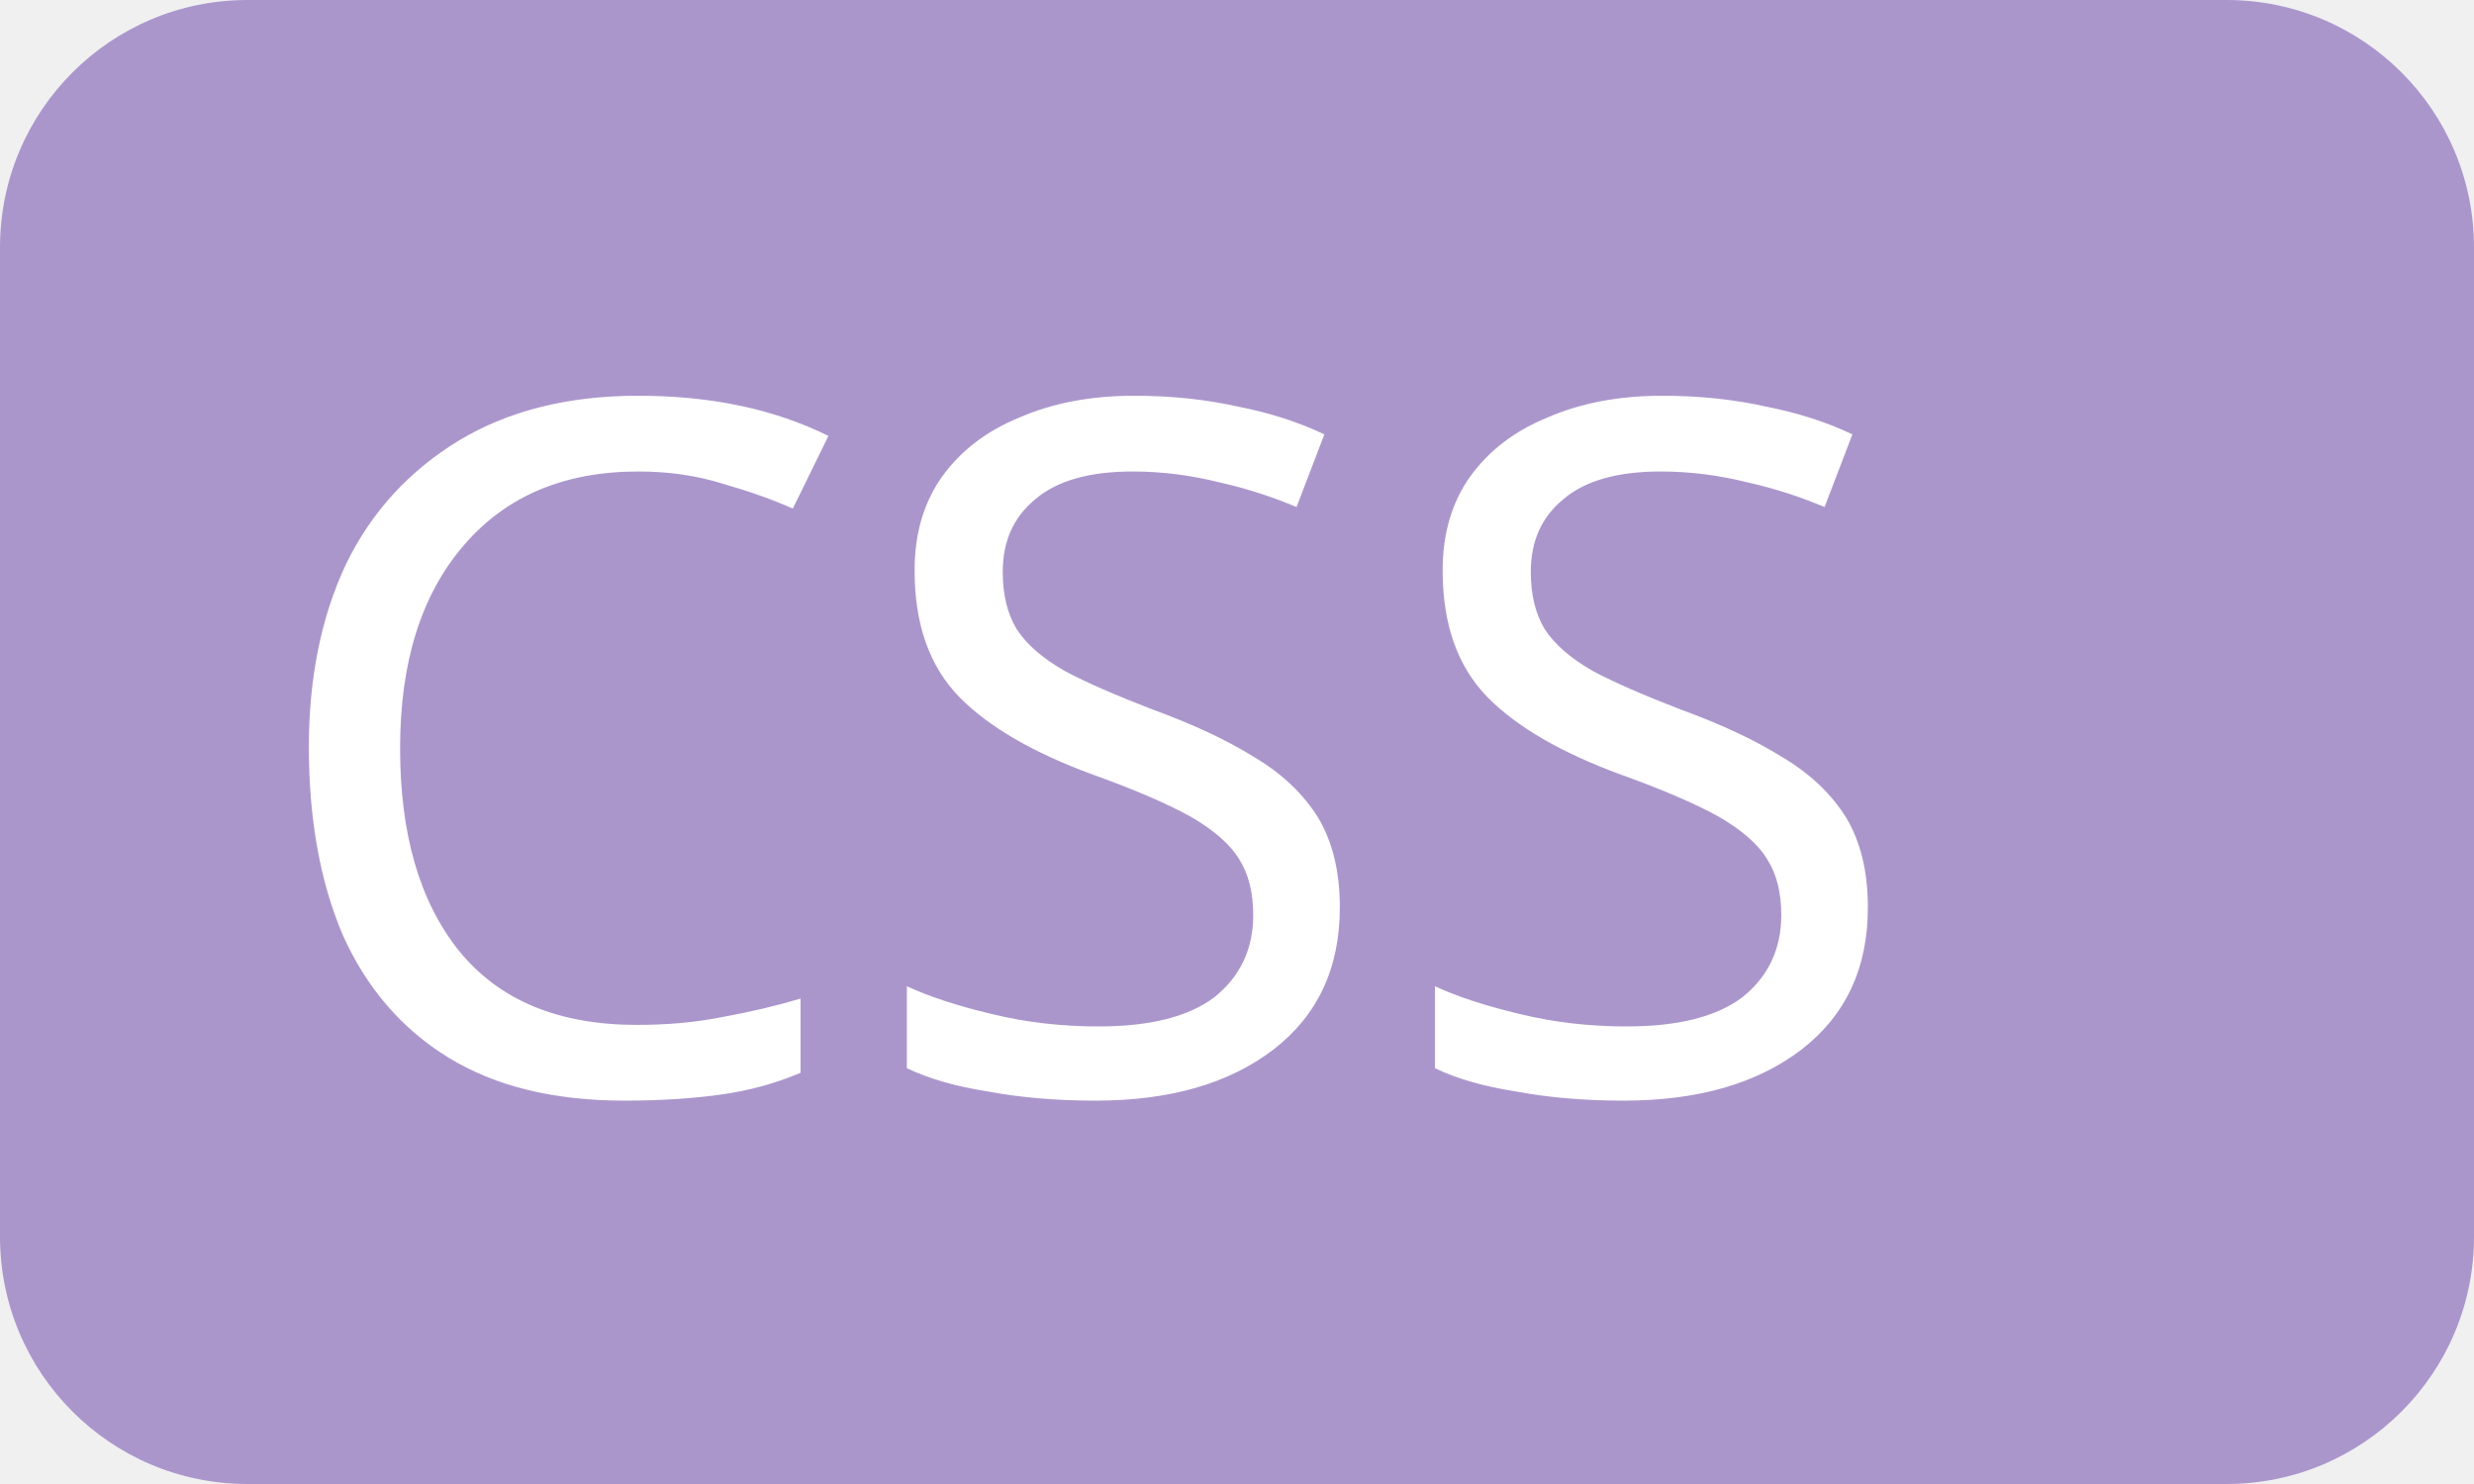
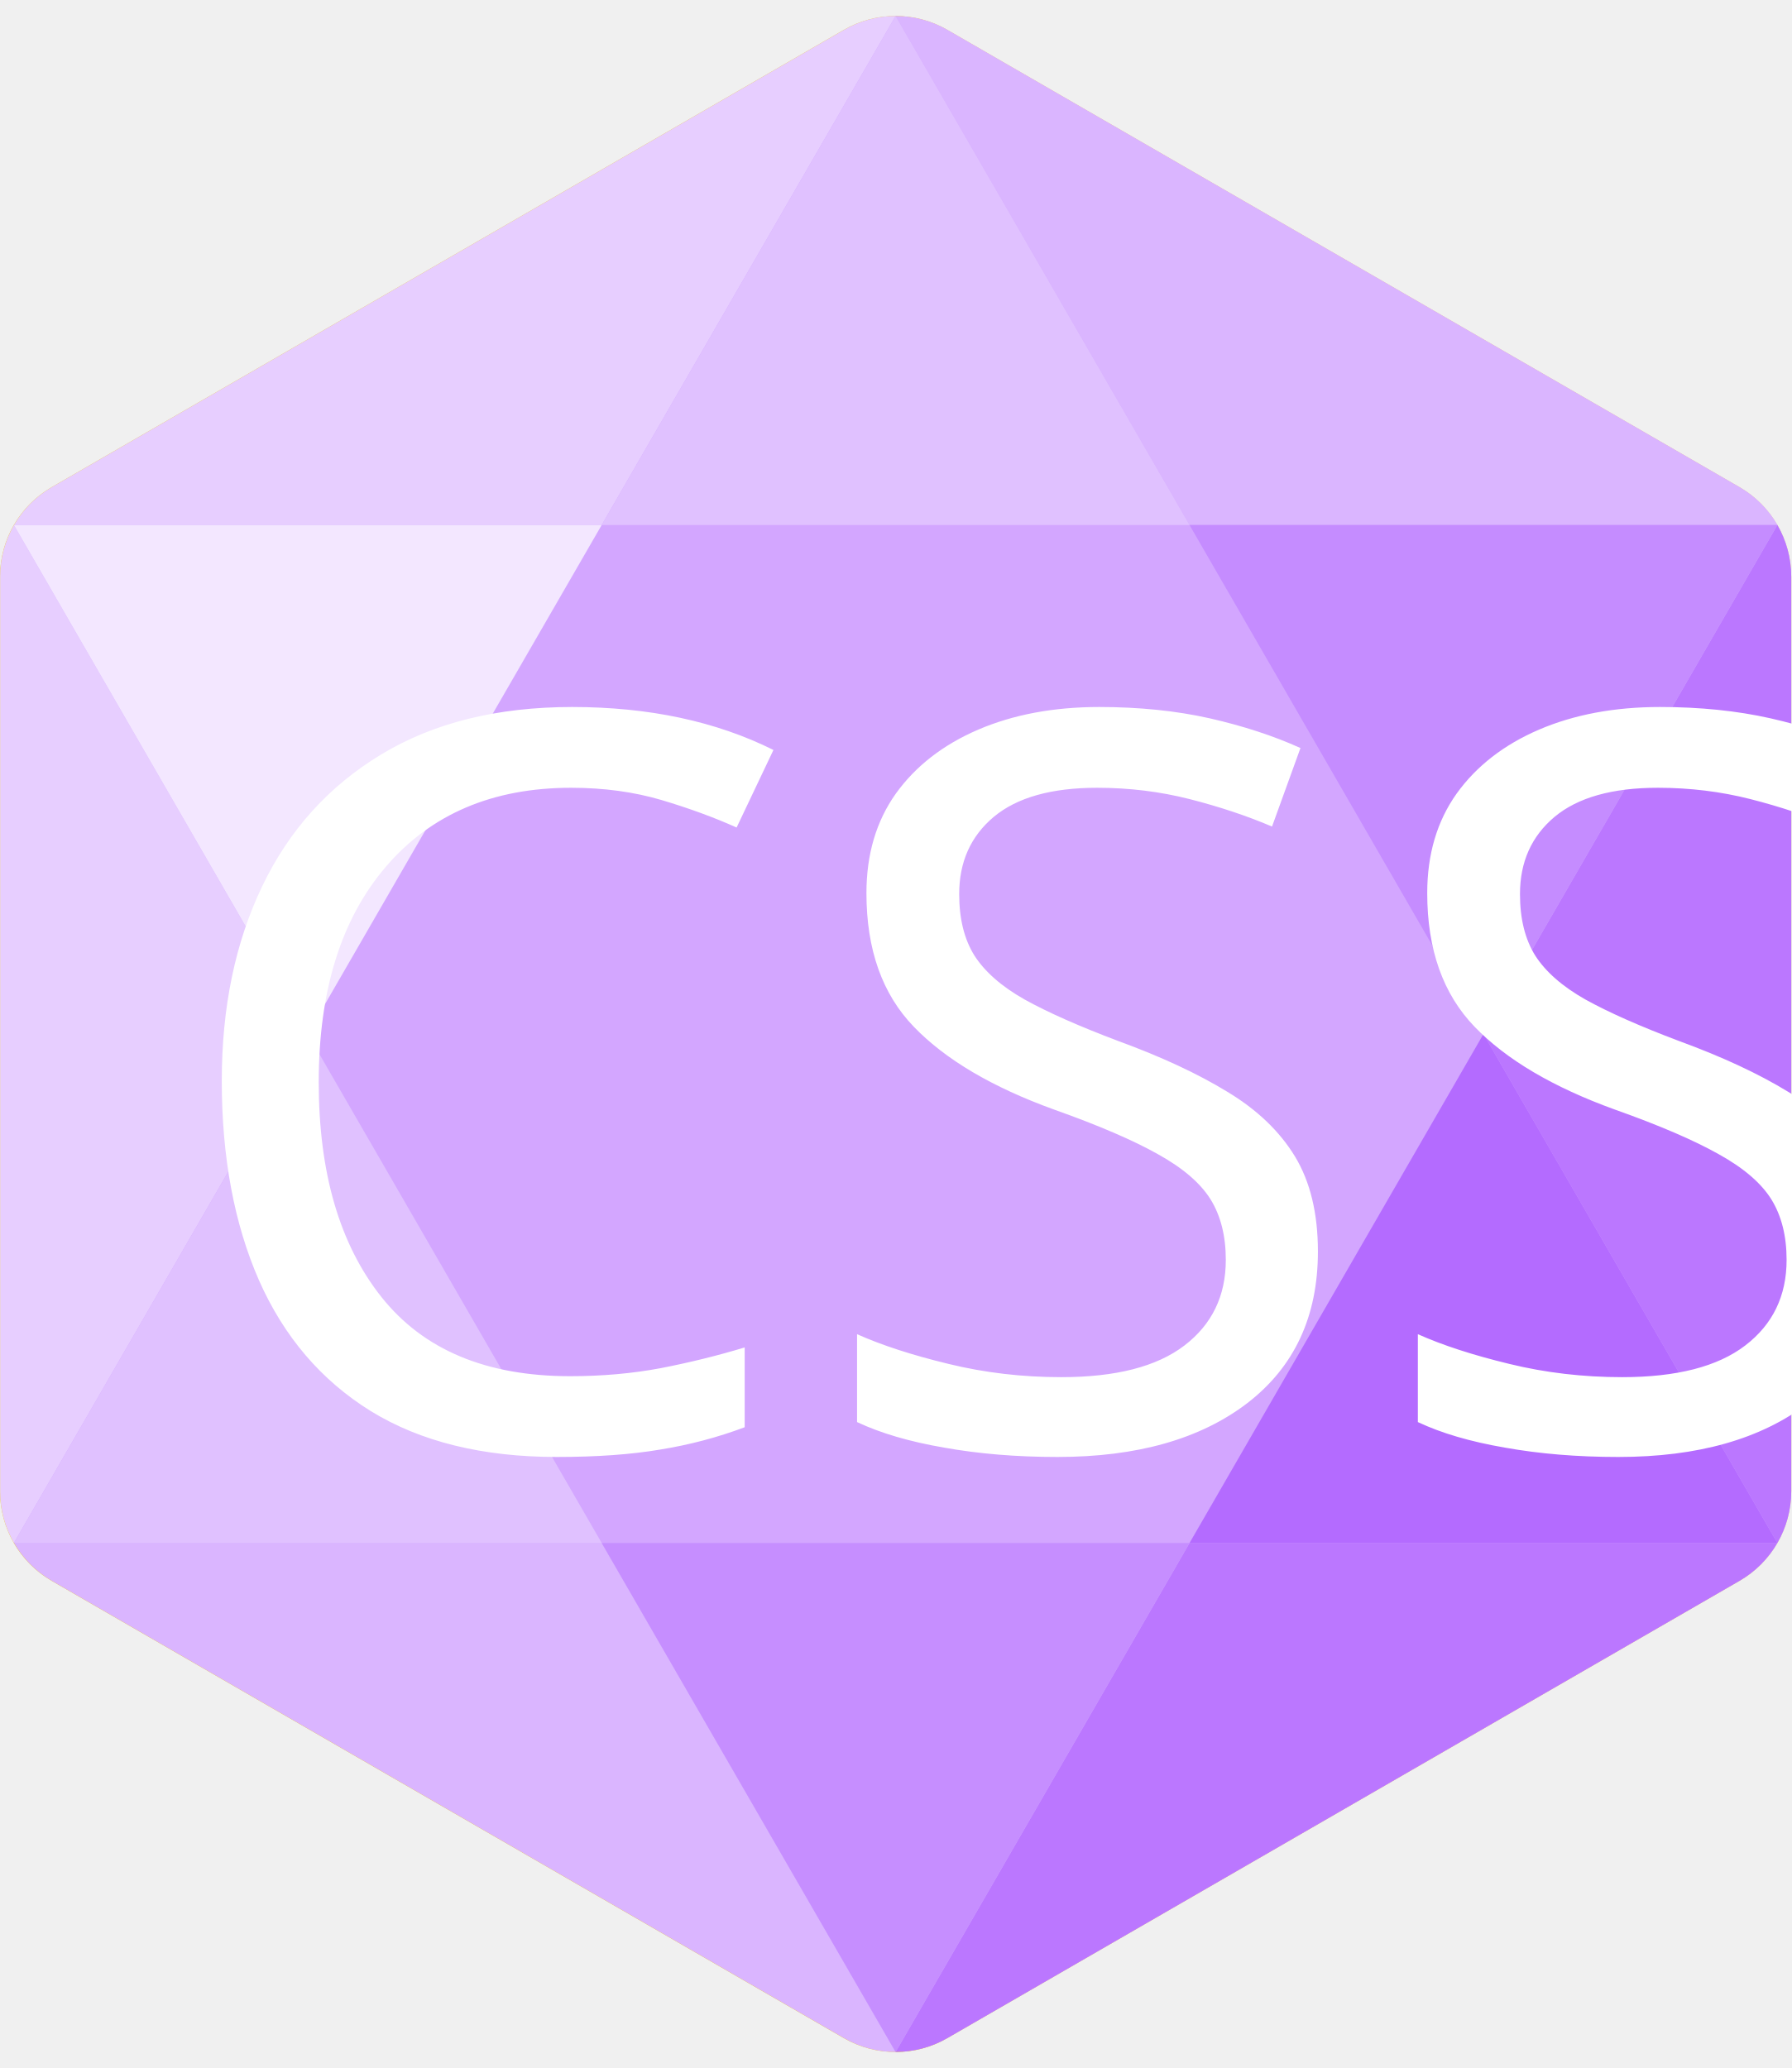
- <svg xmlns="http://www.w3.org/2000/svg" width="25mm" height="15mm" viewBox="0 0 25 15" version="1.1" id="svg8">
+ <svg xmlns="http://www.w3.org/2000/svg" width="86.603mm" height="100mm" viewBox="0 0 86.603 100" version="1.1" id="svg8">
  <defs id="defs2" />
-   <g id="layer1">
-     <rect style="fill:#ab96cc;fill-opacity:1;stroke:none;stroke-width:5;stroke-linejoin:bevel;stroke-miterlimit:4;stroke-dasharray:none" id="rect10" width="25" height="15" x="0" y="-2.7755576e-17" ry="2.5" rx="2.5" />
-     <text xml:space="preserve" style="font-style:normal;font-variant:normal;font-weight:normal;font-stretch:normal;font-size:9.713px;line-height:1.25;font-family:sans-serif;-inkscape-font-specification:sans-serif;letter-spacing:0px;word-spacing:0px;writing-mode:lr-tb;fill:#ffffff;fill-opacity:1;stroke-width:0.265" x="2.529" y="11.031" id="text837">
-       <tspan id="tspan835" x="2.529" y="11.031" style="font-style:normal;font-variant:normal;font-weight:normal;font-stretch:normal;font-size:9.713px;font-family:sans-serif;-inkscape-font-specification:sans-serif;writing-mode:lr-tb;fill:#ffffff;fill-opacity:1;stroke-width:0.265">CSS</tspan>
+   <g id="layer1" style="mix-blend-mode:normal">
+     <path style="color:#000000;font-style:normal;font-variant:normal;font-weight:normal;font-stretch:normal;font-size:medium;line-height:normal;font-family:sans-serif;font-variant-ligatures:normal;font-variant-position:normal;font-variant-caps:normal;font-variant-numeric:normal;font-variant-alternates:normal;font-variant-east-asian:normal;font-feature-settings:normal;font-variation-settings:normal;text-indent:0;text-align:start;text-decoration:none;text-decoration-line:none;text-decoration-style:solid;text-decoration-color:#000000;letter-spacing:normal;word-spacing:normal;text-transform:none;writing-mode:lr-tb;direction:ltr;text-orientation:mixed;dominant-baseline:auto;baseline-shift:baseline;text-anchor:start;white-space:normal;shape-padding:0;shape-margin:0;inline-size:0;clip-rule:nonzero;display:inline;overflow:visible;visibility:visible;opacity:1;isolation:auto;mix-blend-mode:normal;color-interpolation:sRGB;color-interpolation-filters:linearRGB;solid-color:#000000;solid-opacity:1;vector-effect:none;fill:#e4ba65;fill-opacity:1;fill-rule:nonzero;stroke:none;stroke-width:10;stroke-linecap:butt;stroke-linejoin:round;stroke-miterlimit:4;stroke-dasharray:none;stroke-dashoffset:0;stroke-opacity:1;color-rendering:auto;image-rendering:auto;shape-rendering:auto;text-rendering:auto;enable-background:accumulate;stop-color:#000000;stop-opacity:1" d="m 43.287,0.773 c -0.873,0.002 -1.73,0.233 -2.486,0.67 L 2.5,23.557 C 1.727,24.003 1.102,24.639 0.67,25.387 0.238,26.134 6.0314845e-5,26.994 0,27.887 V 72.113 C 6.0314976e-5,73.006 0.238,73.866 0.67,74.613 1.102,75.361 1.727,75.997 2.5,76.443 l 38.301,22.113 c 1.547,0.893 3.453,0.893 5,0 L 84.104,76.443 c 1.547,-0.893 2.5,-2.544 2.5,-4.33 V 27.887 c -1.21e-4,-1.786 -0.953,-3.437 -2.5,-4.33 L 45.801,1.443 C 45.037,1.002 44.169,0.771 43.287,0.773 Z" id="path1175" />
+     <path style="color:#000000;font-style:normal;font-variant:normal;font-weight:normal;font-stretch:normal;font-size:medium;line-height:normal;font-family:sans-serif;font-variant-ligatures:normal;font-variant-position:normal;font-variant-caps:normal;font-variant-numeric:normal;font-variant-alternates:normal;font-variant-east-asian:normal;font-feature-settings:normal;font-variation-settings:normal;text-indent:0;text-align:start;text-decoration:none;text-decoration-line:none;text-decoration-style:solid;text-decoration-color:#000000;letter-spacing:normal;word-spacing:normal;text-transform:none;writing-mode:lr-tb;direction:ltr;text-orientation:mixed;dominant-baseline:auto;baseline-shift:baseline;text-anchor:start;white-space:normal;shape-padding:0;shape-margin:0;inline-size:0;clip-rule:nonzero;display:inline;overflow:visible;visibility:visible;opacity:1;isolation:auto;mix-blend-mode:normal;color-interpolation:sRGB;color-interpolation-filters:linearRGB;solid-color:#000000;solid-opacity:1;vector-effect:none;fill:#f0d9aa;fill-opacity:1;fill-rule:nonzero;stroke:none;stroke-width:10;stroke-linecap:butt;stroke-linejoin:round;stroke-miterlimit:4;stroke-dasharray:none;stroke-dashoffset:0;stroke-opacity:1;color-rendering:auto;image-rendering:auto;shape-rendering:auto;text-rendering:auto;enable-background:accumulate;stop-color:#000000;stop-opacity:1" d="M 0.67,25.387 C 0.238,26.134 6.032e-5,26.994 0,27.887 v 44.227 c 6.032e-5,0.893 0.238,1.752 0.67,2.5 L 14.88,50 Z" id="path1175-4" />
+     <path style="color:#000000;font-style:normal;font-variant:normal;font-weight:normal;font-stretch:normal;font-size:medium;line-height:normal;font-family:sans-serif;font-variant-ligatures:normal;font-variant-position:normal;font-variant-caps:normal;font-variant-numeric:normal;font-variant-alternates:normal;font-variant-east-asian:normal;font-feature-settings:normal;font-variation-settings:normal;text-indent:0;text-align:start;text-decoration:none;text-decoration-line:none;text-decoration-style:solid;text-decoration-color:#000000;letter-spacing:normal;word-spacing:normal;text-transform:none;writing-mode:lr-tb;direction:ltr;text-orientation:mixed;dominant-baseline:auto;baseline-shift:baseline;text-anchor:start;white-space:normal;shape-padding:0;shape-margin:0;inline-size:0;clip-rule:nonzero;display:inline;overflow:visible;visibility:visible;opacity:1;isolation:auto;mix-blend-mode:normal;color-interpolation:sRGB;color-interpolation-filters:linearRGB;solid-color:#000000;solid-opacity:1;vector-effect:none;fill:#f0d9aa;fill-opacity:1;fill-rule:nonzero;stroke:none;stroke-width:10;stroke-linecap:butt;stroke-linejoin:round;stroke-miterlimit:4;stroke-dasharray:none;stroke-dashoffset:0;stroke-opacity:1;color-rendering:auto;image-rendering:auto;shape-rendering:auto;text-rendering:auto;enable-background:accumulate;stop-color:#000000;stop-opacity:1" d="m 43.301,0.774 c -0.863,-1e-6 -1.726,0.223 -2.5,0.67 L 2.5,23.557 c -0.773,0.447 -1.398,1.083 -1.83,1.83 l 28.421,-4.1e-5 z" id="path1175-4-7" />
+     <path style="color:#000000;font-style:normal;font-variant:normal;font-weight:normal;font-stretch:normal;font-size:medium;line-height:normal;font-family:sans-serif;font-variant-ligatures:normal;font-variant-position:normal;font-variant-caps:normal;font-variant-numeric:normal;font-variant-alternates:normal;font-variant-east-asian:normal;font-feature-settings:normal;font-variation-settings:normal;text-indent:0;text-align:start;text-decoration:none;text-decoration-line:none;text-decoration-style:solid;text-decoration-color:#000000;letter-spacing:normal;word-spacing:normal;text-transform:none;writing-mode:lr-tb;direction:ltr;text-orientation:mixed;dominant-baseline:auto;baseline-shift:baseline;text-anchor:start;white-space:normal;shape-padding:0;shape-margin:0;inline-size:0;clip-rule:nonzero;display:inline;overflow:visible;visibility:visible;opacity:1;isolation:auto;mix-blend-mode:normal;color-interpolation:sRGB;color-interpolation-filters:linearRGB;solid-color:#000000;solid-opacity:1;vector-effect:none;fill:#e8c57e;fill-opacity:1;fill-rule:nonzero;stroke:none;stroke-width:10;stroke-linecap:butt;stroke-linejoin:round;stroke-miterlimit:4;stroke-dasharray:none;stroke-dashoffset:0;stroke-opacity:1;color-rendering:auto;image-rendering:auto;shape-rendering:auto;text-rendering:auto;enable-background:accumulate;stop-color:#000000;stop-opacity:1" d="M 85.933,25.387 C 85.501,24.639 84.876,24.003 84.103,23.557 L 45.801,1.443 C 45.028,0.997 44.165,0.774 43.301,0.774 L 57.512,25.387 Z" id="path1175-4-8" />
+     <path style="color:#000000;font-style:normal;font-variant:normal;font-weight:normal;font-stretch:normal;font-size:medium;line-height:normal;font-family:sans-serif;font-variant-ligatures:normal;font-variant-position:normal;font-variant-caps:normal;font-variant-numeric:normal;font-variant-alternates:normal;font-variant-east-asian:normal;font-feature-settings:normal;font-variation-settings:normal;text-indent:0;text-align:start;text-decoration:none;text-decoration-line:none;text-decoration-style:solid;text-decoration-color:#000000;letter-spacing:normal;word-spacing:normal;text-transform:none;writing-mode:lr-tb;direction:ltr;text-orientation:mixed;dominant-baseline:auto;baseline-shift:baseline;text-anchor:start;white-space:normal;shape-padding:0;shape-margin:0;inline-size:0;clip-rule:nonzero;display:inline;overflow:visible;visibility:visible;opacity:1;isolation:auto;mix-blend-mode:normal;color-interpolation:sRGB;color-interpolation-filters:linearRGB;solid-color:#000000;solid-opacity:1;vector-effect:none;fill:#cd9625;fill-opacity:1;fill-rule:nonzero;stroke:none;stroke-width:10;stroke-linecap:butt;stroke-linejoin:round;stroke-miterlimit:4;stroke-dasharray:none;stroke-dashoffset:0;stroke-opacity:1;color-rendering:auto;image-rendering:auto;shape-rendering:auto;text-rendering:auto;enable-background:accumulate;stop-color:#000000;stop-opacity:1" d="m 85.933,74.613 c 0.432,-0.748 0.67,-1.607 0.67,-2.5 V 27.887 c -6e-5,-0.893 -0.238,-1.752 -0.67,-2.5 L 71.722,50 Z" id="path1175-4-7-8" />
+     <path style="color:#000000;font-style:normal;font-variant:normal;font-weight:normal;font-stretch:normal;font-size:medium;line-height:normal;font-family:sans-serif;font-variant-ligatures:normal;font-variant-position:normal;font-variant-caps:normal;font-variant-numeric:normal;font-variant-alternates:normal;font-variant-east-asian:normal;font-feature-settings:normal;font-variation-settings:normal;text-indent:0;text-align:start;text-decoration:none;text-decoration-line:none;text-decoration-style:solid;text-decoration-color:#000000;letter-spacing:normal;word-spacing:normal;text-transform:none;writing-mode:lr-tb;direction:ltr;text-orientation:mixed;dominant-baseline:auto;baseline-shift:baseline;text-anchor:start;white-space:normal;shape-padding:0;shape-margin:0;inline-size:0;clip-rule:nonzero;display:inline;overflow:visible;visibility:visible;opacity:1;isolation:auto;mix-blend-mode:normal;color-interpolation:sRGB;color-interpolation-filters:linearRGB;solid-color:#000000;solid-opacity:1;vector-effect:none;fill:#cd9625;fill-opacity:1;fill-rule:nonzero;stroke:none;stroke-width:10;stroke-linecap:butt;stroke-linejoin:round;stroke-miterlimit:4;stroke-dasharray:none;stroke-dashoffset:0;stroke-opacity:1;color-rendering:auto;image-rendering:auto;shape-rendering:auto;text-rendering:auto;enable-background:accumulate;stop-color:#000000;stop-opacity:1" d="m 43.302,99.226 c 0.863,2e-6 1.726,-0.223 2.5,-0.67 L 84.103,76.443 c 0.773,-0.447 1.398,-1.083 1.83,-1.83 l -28.421,4.4e-5 z" id="path1175-4-4" />
+     <path style="color:#000000;font-style:normal;font-variant:normal;font-weight:normal;font-stretch:normal;font-size:medium;line-height:normal;font-family:sans-serif;font-variant-ligatures:normal;font-variant-position:normal;font-variant-caps:normal;font-variant-numeric:normal;font-variant-alternates:normal;font-variant-east-asian:normal;font-feature-settings:normal;font-variation-settings:normal;text-indent:0;text-align:start;text-decoration:none;text-decoration-line:none;text-decoration-style:solid;text-decoration-color:#000000;letter-spacing:normal;word-spacing:normal;text-transform:none;writing-mode:lr-tb;direction:ltr;text-orientation:mixed;dominant-baseline:auto;baseline-shift:baseline;text-anchor:start;white-space:normal;shape-padding:0;shape-margin:0;inline-size:0;clip-rule:nonzero;display:inline;overflow:visible;visibility:visible;opacity:1;isolation:auto;mix-blend-mode:normal;color-interpolation:sRGB;color-interpolation-filters:linearRGB;solid-color:#000000;solid-opacity:1;vector-effect:none;fill:#e8c57e;fill-opacity:1;fill-rule:nonzero;stroke:none;stroke-width:10;stroke-linecap:butt;stroke-linejoin:round;stroke-miterlimit:4;stroke-dasharray:none;stroke-dashoffset:0;stroke-opacity:1;color-rendering:auto;image-rendering:auto;shape-rendering:auto;text-rendering:auto;enable-background:accumulate;stop-color:#000000;stop-opacity:1" d="M 0.671,74.613 C 1.102,75.361 1.727,75.997 2.501,76.443 L 40.802,98.557 c 0.774,0.447 1.637,0.67 2.5,0.67 L 29.091,74.613 Z" id="path1175-4-7-84" />
+     <path style="fill:#f7ecd4;fill-opacity:1;stroke:none;stroke-width:10;stroke-linecap:butt;stroke-linejoin:round;stroke-miterlimit:4;stroke-dasharray:none;stroke-opacity:1" d="M 14.88,50 29.091,25.387 0.67,25.387 Z" id="path1237" />
+     <path style="fill:#dca43c;fill-opacity:1;stroke:none;stroke-width:10;stroke-linecap:butt;stroke-linejoin:round;stroke-miterlimit:4;stroke-dasharray:none;stroke-opacity:1" d="m 71.722,50 14.21,-24.613 -28.421,4.1e-5 z" id="path1237-8" />
+     <path style="fill:#dca73c;fill-opacity:1;stroke:none;stroke-width:10;stroke-linecap:butt;stroke-linejoin:round;stroke-miterlimit:4;stroke-dasharray:none;stroke-opacity:1" d="m 43.302,99.226 14.21,-24.613 -28.421,4.1e-5 z" id="path1237-7" />
+     <path style="fill:#c18d24;fill-opacity:1;stroke:none;stroke-width:10;stroke-linecap:butt;stroke-linejoin:round;stroke-miterlimit:4;stroke-dasharray:none;stroke-opacity:1" d="M 71.723,50 57.512,74.613 85.933,74.613 Z" id="path1237-74" />
+     <path style="fill:#ebcf95;fill-opacity:1;stroke:none;stroke-width:10;stroke-linecap:butt;stroke-linejoin:round;stroke-miterlimit:4;stroke-dasharray:none;stroke-opacity:1" d="M 14.881,50 0.671,74.613 l 28.421,-4e-5 z" id="path1237-8-2" />
+     <path style="fill:#ebcf95;fill-opacity:1;stroke:none;stroke-width:10;stroke-linecap:butt;stroke-linejoin:round;stroke-miterlimit:4;stroke-dasharray:none;stroke-opacity:1" d="m 43.301,0.774 -14.21,24.613 28.421,-4.3e-5 z" id="path1237-7-5" />
+   </g>
+   <g id="layer3" style="mix-blend-mode:hue">
+     <path style="color:#000000;font-style:normal;font-variant:normal;font-weight:normal;font-stretch:normal;font-size:medium;line-height:normal;font-family:sans-serif;font-variant-ligatures:normal;font-variant-position:normal;font-variant-caps:normal;font-variant-numeric:normal;font-variant-alternates:normal;font-variant-east-asian:normal;font-feature-settings:normal;font-variation-settings:normal;text-indent:0;text-align:start;text-decoration:none;text-decoration-line:none;text-decoration-style:solid;text-decoration-color:#000000;letter-spacing:normal;word-spacing:normal;text-transform:none;writing-mode:lr-tb;direction:ltr;text-orientation:mixed;dominant-baseline:auto;baseline-shift:baseline;text-anchor:start;white-space:normal;shape-padding:0;shape-margin:0;inline-size:0;clip-rule:nonzero;display:inline;overflow:visible;visibility:visible;opacity:1;isolation:auto;mix-blend-mode:normal;color-interpolation:sRGB;color-interpolation-filters:linearRGB;solid-color:#000000;solid-opacity:1;vector-effect:none;fill:#a465e4;fill-opacity:1;fill-rule:nonzero;stroke:none;stroke-width:10;stroke-linecap:butt;stroke-linejoin:round;stroke-miterlimit:4;stroke-dasharray:none;stroke-dashoffset:0;stroke-opacity:1;color-rendering:auto;image-rendering:auto;shape-rendering:auto;text-rendering:auto;enable-background:accumulate;stop-color:#000000;stop-opacity:1" d="m 43.301,0.774 c -0.873,0.002 -1.73,0.233 -2.486,0.67 L 2.514,23.557 C 1.741,24.003 1.116,24.639 0.684,25.387 0.252,26.135 0.014,26.994 0.014,27.887 v 44.227 c 6e-5,0.893 0.238,1.752 0.67,2.5 0.432,0.748 1.057,1.384 1.83,1.83 L 40.815,98.557 c 1.547,0.893 3.453,0.893 5,0 L 84.118,76.444 c 1.547,-0.893 2.5,-2.544 2.5,-4.33 V 27.887 c -1.21e-4,-1.786 -0.953,-3.437 -2.5,-4.33 L 45.815,1.444 C 45.051,1.002 44.184,0.771 43.301,0.774 Z" id="path1175-7" />
+   </g>
+   <g id="layer2" style="display:inline">
+     <text xml:space="preserve" style="font-style:normal;font-variant:normal;font-weight:300;font-stretch:normal;font-size:49.389px;line-height:1.25;font-family:Oswald;-inkscape-font-specification:'Oswald Light';letter-spacing:0px;word-spacing:0px;writing-mode:lr-tb;fill:#ffffff;fill-opacity:1;stroke-width:0.265" x="7.707" y="69.953" id="text1360">
+       <tspan id="tspan1358" x="7.707" y="69.953" style="font-style:normal;font-variant:normal;font-weight:300;font-stretch:normal;font-size:49.389px;font-family:Oswald;-inkscape-font-specification:'Oswald Light';writing-mode:lr-tb;fill:#ffffff;fill-opacity:1;stroke-width:0.265">CSS</tspan>
    </text>
  </g>
</svg>
